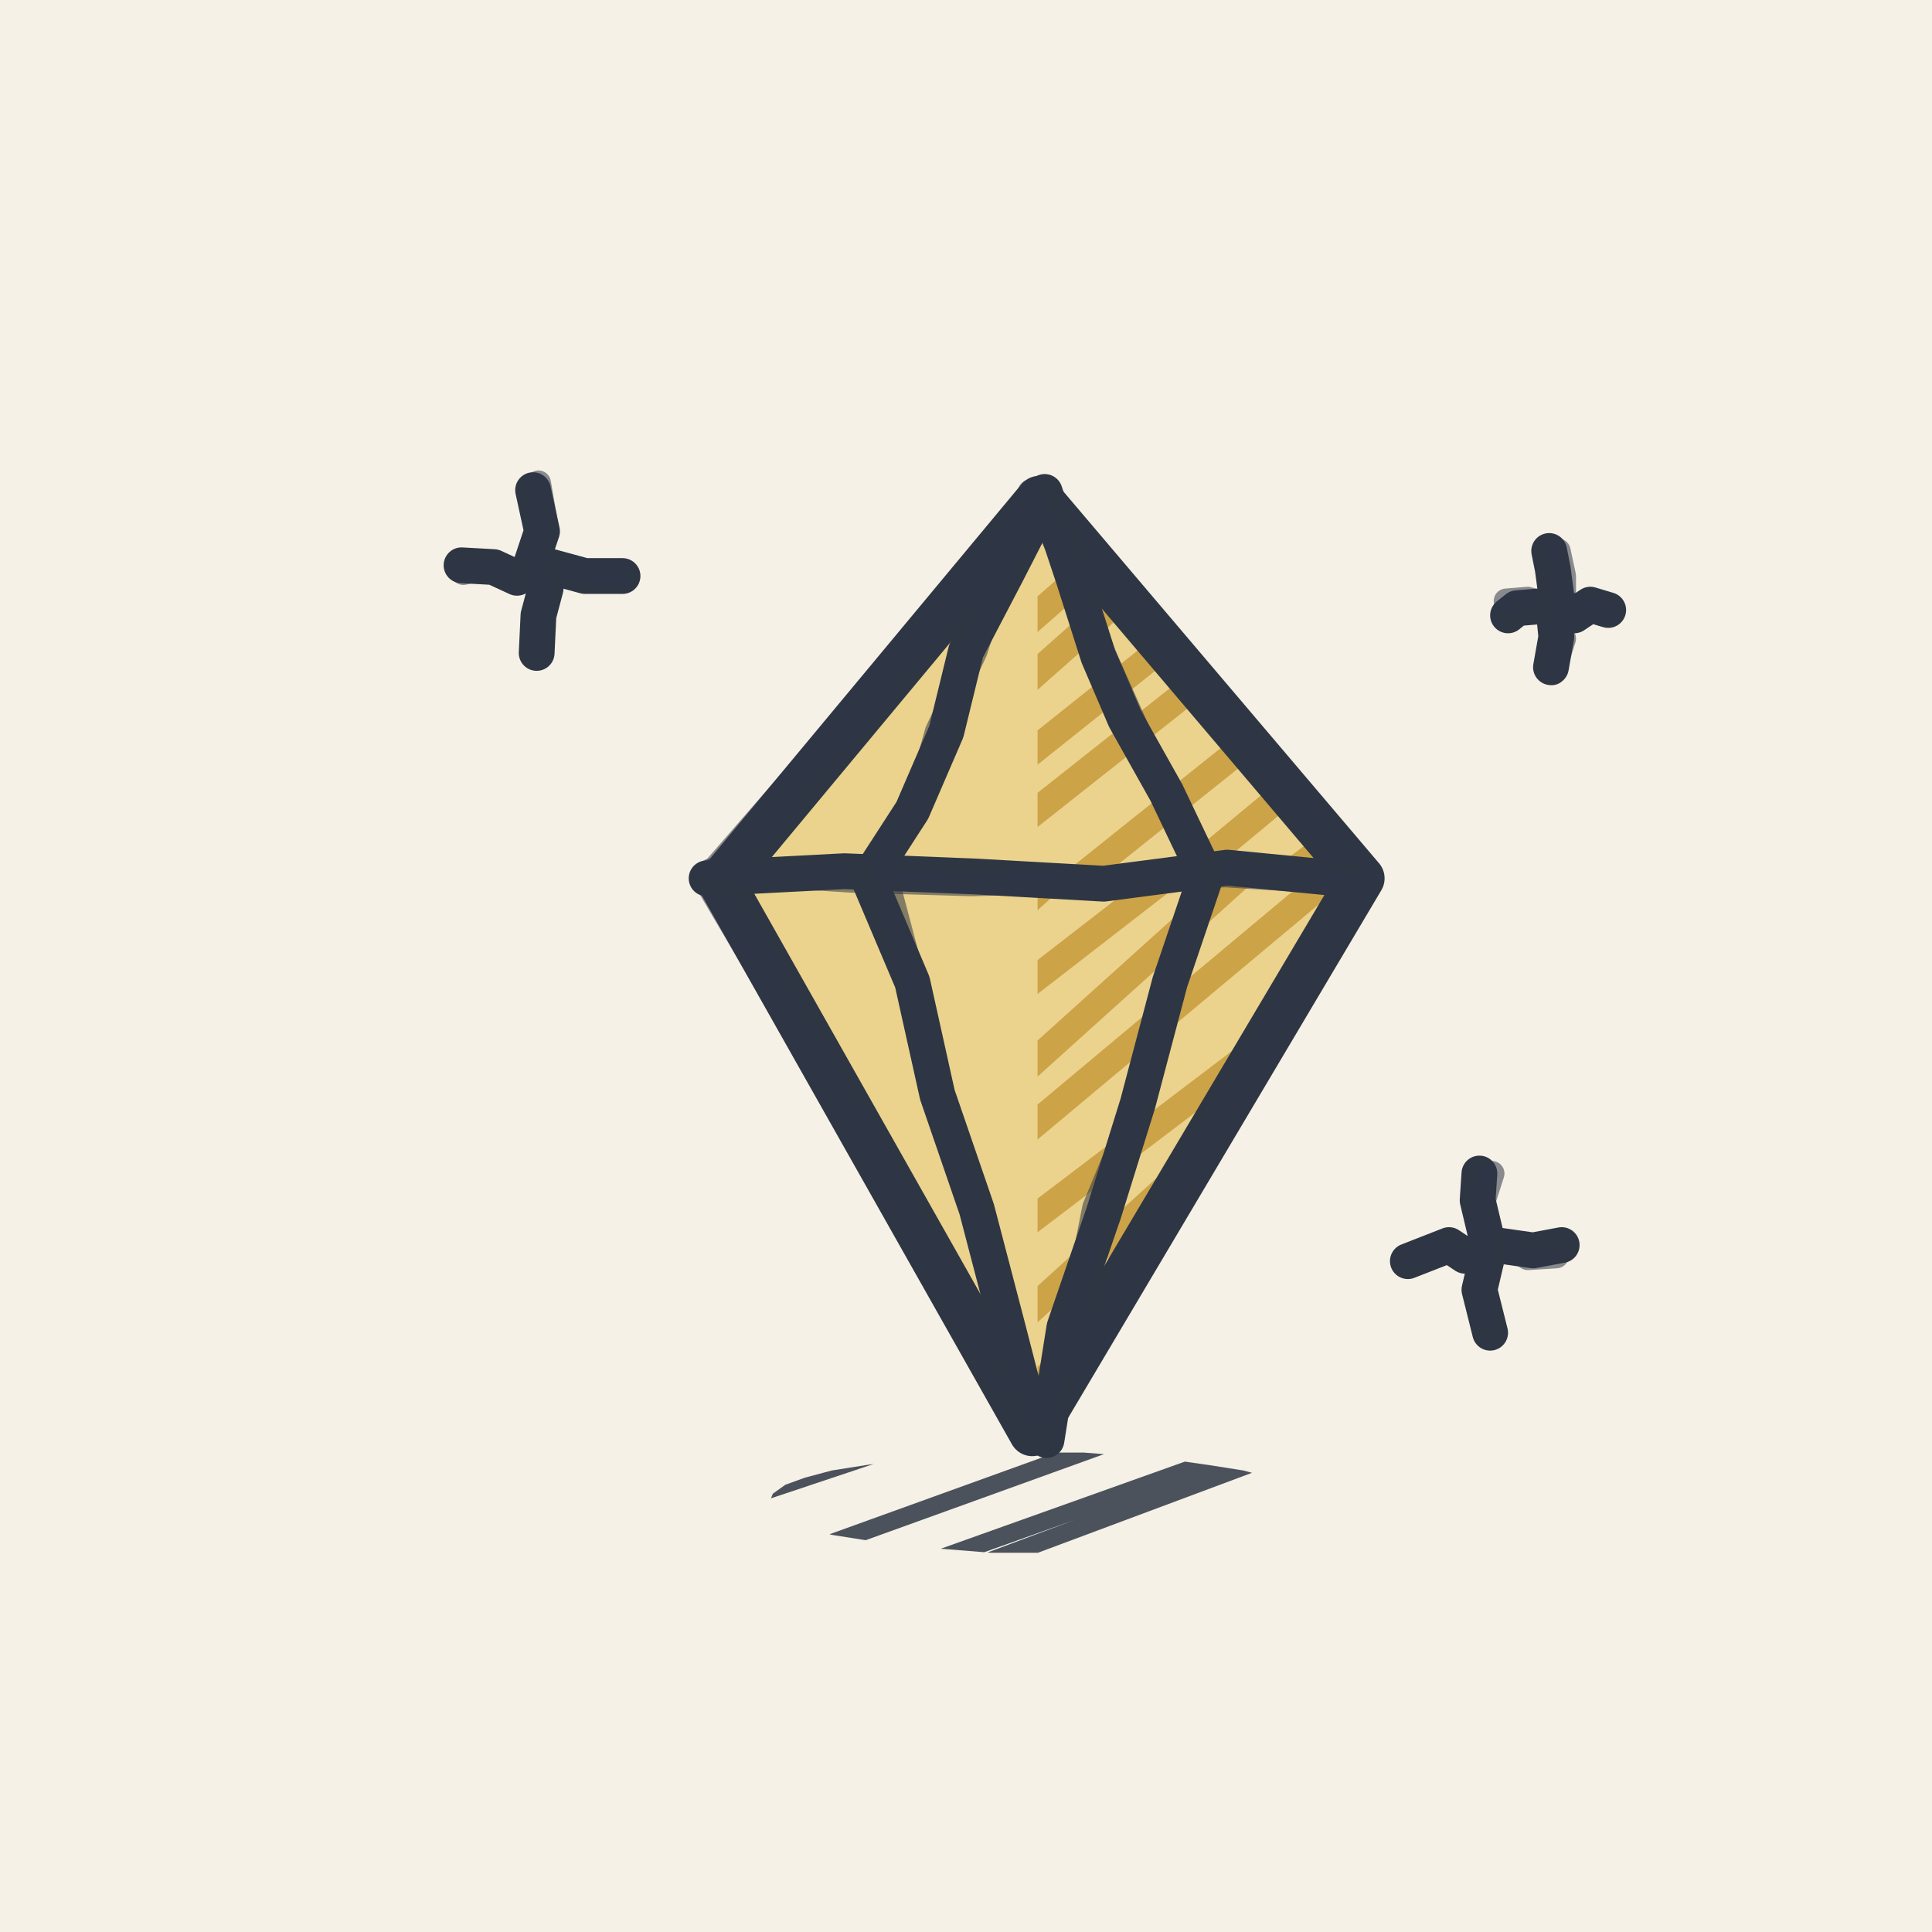
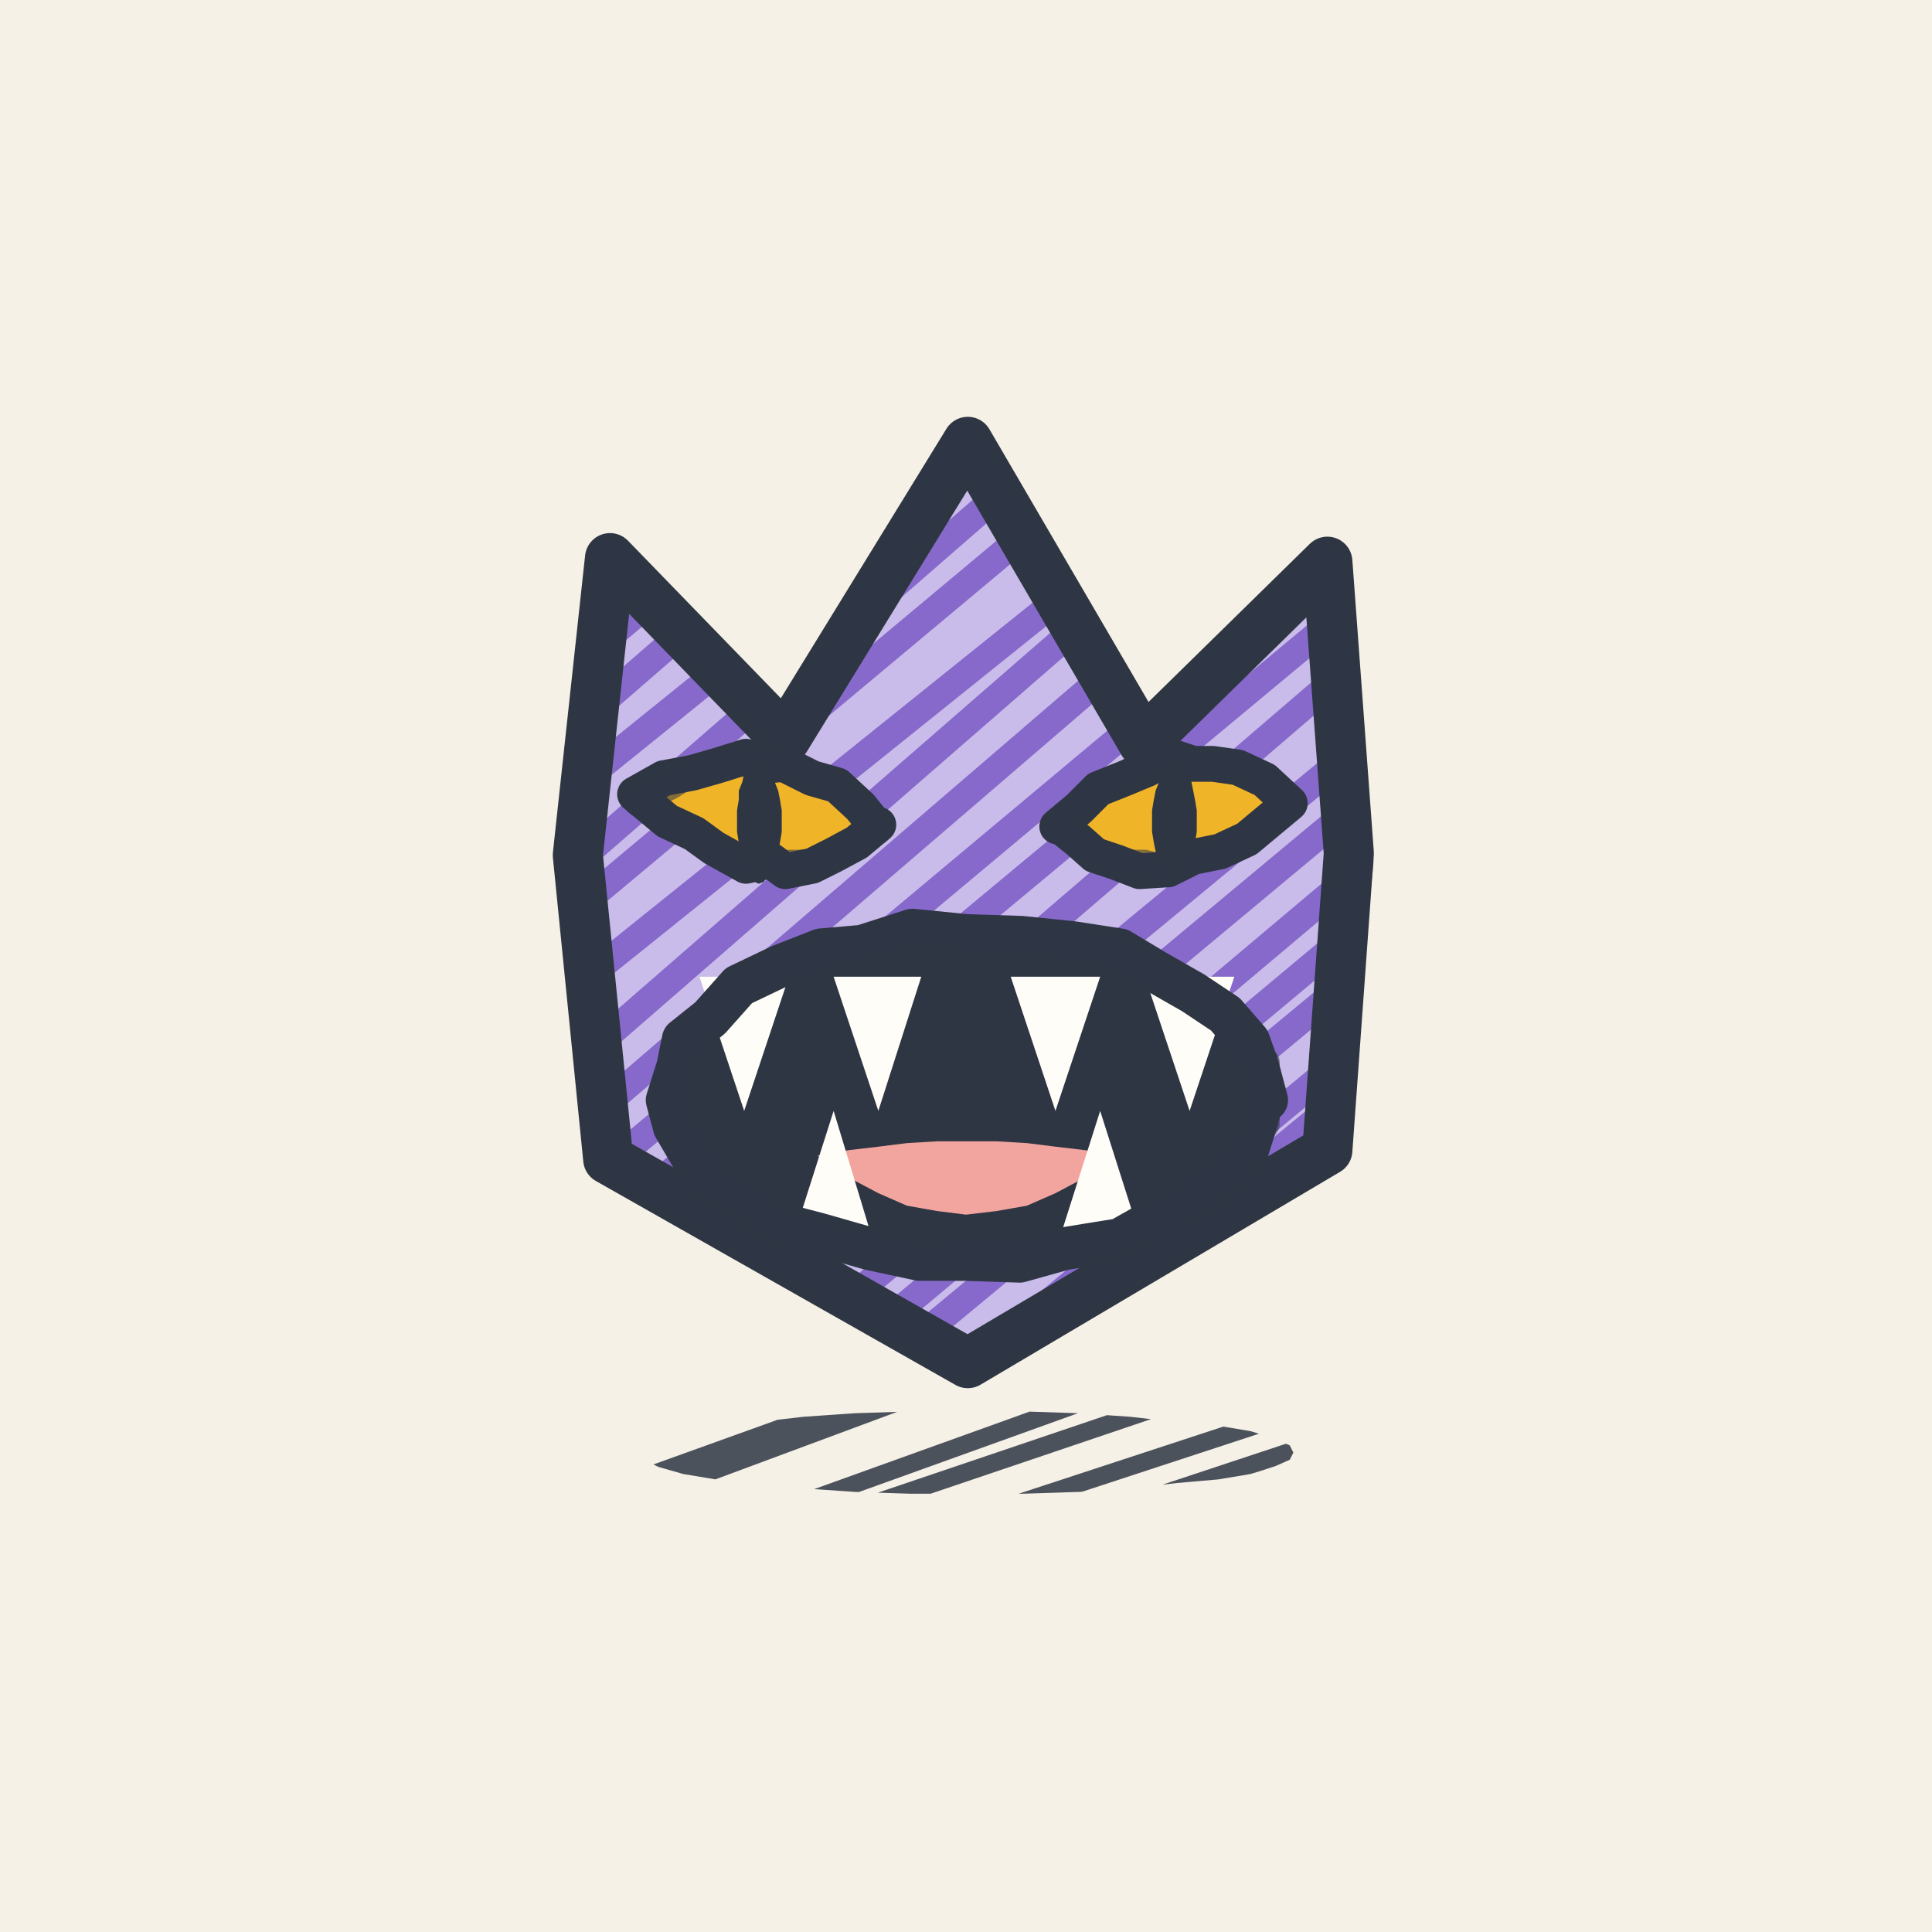
- <svg xmlns="http://www.w3.org/2000/svg" viewBox="0 0 108 108" role="img" aria-label="LoL Live : un cristal hextech">
+ <svg xmlns="http://www.w3.org/2000/svg" viewBox="0 0 108 108" role="img" aria-label="LoL Live : le Baron Nashor">
  <defs>
    <clipPath id="h0">
-       <path d="M73.0 84.0 L72.8 84.5 L72.1 85.0 L71.0 85.4 L69.5 85.8 L67.6 86.1 L65.5 86.4 L63.1 86.6 L60.6 86.8 L58.0 86.8 L55.4 86.8 L52.9 86.6 L50.5 86.4 L48.4 86.1 L46.5 85.8 L45.0 85.4 L43.9 85.0 L43.2 84.5 L43.0 84.0 L43.2 83.5 L43.9 83.0 L45.0 82.6 L46.5 82.2 L48.4 81.9 L50.5 81.6 L52.9 81.4 L55.4 81.2 L58.0 81.2 L60.6 81.2 L63.1 81.4 L65.5 81.6 L67.6 81.9 L69.5 82.2 L71.0 82.6 L72.1 83.0 L72.8 83.5 L73.0 84.0 Z" />
+       <path d="M72.3 81.2 L72.1 81.6 L71.2 82.0 L69.9 82.4 L68.1 82.7 L65.8 82.9 L63.2 83.2 L60.3 83.4 L57.2 83.5 L54.0 83.5 L50.9 83.5 L47.8 83.4 L44.9 83.2 L42.3 82.9 L40.0 82.7 L38.2 82.4 L36.8 82.0 L36.0 81.6 L35.8 81.2 L36.0 80.8 L36.8 80.4 L38.2 80.0 L40.0 79.7 L42.3 79.5 L44.9 79.2 L47.8 79.0 L50.9 78.9 L54.0 78.9 L57.2 78.9 L60.3 79.0 L63.2 79.2 L65.8 79.5 L68.1 79.7 L69.9 80.0 L71.2 80.4 L72.1 80.8 L72.3 81.2 Z" />
    </clipPath>
    <clipPath id="h2">
-       <path d="M58.0 28.0 L76.0 49.0 L58.0 49.0 Z" />
-     </clipPath>
-     <clipPath id="h3">
-       <path d="M58.0 49.0 L76.0 49.0 L58.0 80.0 Z" />
+       <path d="M32.4 48.0 L34.1 31.4 L44.1 41.3 L54.0 24.7 L64.0 41.3 L74.0 31.4 L75.6 48.0 L74.0 64.6 L54.0 76.2 L34.1 64.6 Z" />
    </clipPath>
  </defs>
  <rect width="108" height="108" fill="#F6F1E6" />
-   <path d="M35.8 73.8 L69.2 61.8 M36.9 75.3 L69.2 64.4 M36.8 78.1 L69.3 67.3 M37.6 82.0 L71.9 69.5 M38.7 82.4 L71.9 70.7 M39.6 84.4 L72.5 73.4 M41.1 88.2 L73.5 76.5 M41.4 91.1 L75.3 79.0 M42.4 92.1 L74.8 80.0 M43.5 95.9 L75.9 84.3 M43.7 97.3 L77.9 86.0 M45.5 99.8 L78.4 89.4 M45.6 102.3 L79.8 91.3 M46.6 103.7 L78.6 93.2" fill="none" stroke="#2E3644" stroke-width="1.0" stroke-linecap="round" stroke-linejoin="round" stroke-opacity="0.85" clip-path="url(#h0)" />
-   <path d="M58.0 28.0 L76.0 49.0 L58.0 80.0 L40.0 49.0 Z" fill="#EBD38E" />
-   <path d="M44.8 36.4 L68.3 16.7 M46.9 38.0 L70.7 17.9 M49.5 41.8 L72.5 21.6 M50.4 44.3 L75.1 22.4 M52.6 46.1 L77.9 25.9 M54.3 48.2 L79.6 28.2 M57.2 51.6 L82.6 31.3 M60.4 53.8 L83.2 34.9 M61.6 56.7 L86.8 37.8 M65.0 60.4 L88.5 39.1" fill="none" stroke="#C89B3C" stroke-width="1.5" stroke-linecap="round" stroke-linejoin="round" stroke-opacity="0.85" clip-path="url(#h2)" />
-   <path d="M38.0 63.0 L68.9 36.8 M41.6 64.6 L71.0 38.2 M42.4 66.7 L73.9 42.3 M45.1 70.8 L75.5 43.4 M47.5 71.5 L77.4 46.5 M49.1 74.7 L81.1 50.4 M52.5 77.9 L81.9 51.2 M54.7 80.3 L85.4 53.3 M56.2 83.1 L86.4 58.0 M58.2 85.3 L89.4 59.7 M61.0 88.5 L90.6 62.4 M63.7 90.5 L94.0 65.7" fill="none" stroke="#C89B3C" stroke-width="1.5" stroke-linecap="round" stroke-linejoin="round" stroke-opacity="0.85" clip-path="url(#h3)" />
-   <path d="M58.1 27.9 L76.1 49.1 L57.7 80.1 L40.3 49.3 Z" fill="none" stroke="#2E3644" stroke-width="2.6" stroke-linecap="round" stroke-linejoin="round" />
-   <path d="M58.2 27.9 L76.2 49.1 L58.0 80.2 L39.7 49.2 Z" fill="none" stroke="#2E3644" stroke-width="1.82" stroke-linecap="round" stroke-linejoin="round" stroke-opacity="0.55" />
-   <path d="M39.5 49.1 L47.2 48.7 L54.6 49.0 L61.7 49.4 L68.6 48.5 L75.8 49.2" fill="none" stroke="#2E3644" stroke-width="2.0" stroke-linecap="round" stroke-linejoin="round" />
-   <path d="M39.7 48.7 L47.6 49.2 L54.3 49.4 L61.4 49.2 L68.5 48.9 L76.3 49.4" fill="none" stroke="#2E3644" stroke-width="1.4" stroke-linecap="round" stroke-linejoin="round" stroke-opacity="0.55" />
-   <path d="M58.4 27.9 L56.3 32.0 L54.0 36.4 L52.9 40.9 L51.0 45.3 L48.8 48.7" fill="none" stroke="#2E3644" stroke-width="2.0" stroke-linecap="round" stroke-linejoin="round" />
-   <path d="M58.0 27.8 L55.9 32.1 L54.5 36.4 L52.4 40.9 L51.3 44.8 L48.6 48.5" fill="none" stroke="#2E3644" stroke-width="1.4" stroke-linecap="round" stroke-linejoin="round" stroke-opacity="0.55" />
-   <path d="M58.4 27.5 L60.0 32.3 L61.4 36.7 L62.9 40.2 L65.2 44.3 L67.3 48.7" fill="none" stroke="#2E3644" stroke-width="2.0" stroke-linecap="round" stroke-linejoin="round" />
-   <path d="M57.6 27.5 L59.9 32.1 L61.7 36.6 L63.7 41.1 L65.4 44.5 L67.0 48.7" fill="none" stroke="#2E3644" stroke-width="1.4" stroke-linecap="round" stroke-linejoin="round" stroke-opacity="0.55" />
-   <path d="M48.5 49.0 L51.0 54.9 L52.4 61.2 L54.6 67.6 L56.3 74.1 L57.9 80.3" fill="none" stroke="#2E3644" stroke-width="2.0" stroke-linecap="round" stroke-linejoin="round" />
-   <path d="M49.4 48.6 L51.2 55.4 L52.2 61.4 L54.5 68.0 L56.1 73.9 L58.4 80.3" fill="none" stroke="#2E3644" stroke-width="1.4" stroke-linecap="round" stroke-linejoin="round" stroke-opacity="0.55" />
-   <path d="M67.4 49.0 L65.4 54.9 L63.6 61.7 L61.7 67.8 L59.5 74.2 L58.5 80.5" fill="none" stroke="#2E3644" stroke-width="2.0" stroke-linecap="round" stroke-linejoin="round" />
-   <path d="M67.0 49.3 L65.0 55.6 L63.8 61.2 L61.2 67.5 L59.9 74.1 L58.0 79.5" fill="none" stroke="#2E3644" stroke-width="1.4" stroke-linecap="round" stroke-linejoin="round" stroke-opacity="0.55" />
-   <path d="M25.8 31.6 L27.6 31.7 L28.9 32.3 L30.5 31.6 L32.7 32.2 L34.8 32.2" fill="none" stroke="#2E3644" stroke-width="2.0" stroke-linecap="round" stroke-linejoin="round" />
-   <path d="M25.9 32.0 L27.7 31.6 L28.8 32.0 L30.7 32.2 L32.8 32.0 L34.8 32.1" fill="none" stroke="#2E3644" stroke-width="1.4" stroke-linecap="round" stroke-linejoin="round" stroke-opacity="0.55" />
-   <path d="M29.8 27.4 L30.3 29.7 L29.7 31.5 L30.5 32.9 L30.1 34.4 L30.0 36.5" fill="none" stroke="#2E3644" stroke-width="2.0" stroke-linecap="round" stroke-linejoin="round" />
-   <path d="M30.1 27.0 L30.5 29.3 L29.9 31.4 L30.1 32.9 L30.2 34.3 L30.0 36.4" fill="none" stroke="#2E3644" stroke-width="1.4" stroke-linecap="round" stroke-linejoin="round" stroke-opacity="0.55" />
-   <path d="M84.3 34.4 L84.8 34.0 L86.0 33.9 L88.0 34.4 L88.9 33.8 L89.9 34.1" fill="none" stroke="#2E3644" stroke-width="2.0" stroke-linecap="round" stroke-linejoin="round" />
-   <path d="M84.2 33.6 L85.4 33.5 L86.1 33.7 L87.8 33.8 L88.8 34.1 L89.8 34.2" fill="none" stroke="#2E3644" stroke-width="1.4" stroke-linecap="round" stroke-linejoin="round" stroke-opacity="0.55" />
-   <path d="M86.6 30.8 L86.8 31.8 L87.0 33.3 L86.9 34.6 L87.0 35.6 L86.7 37.3" fill="none" stroke="#2E3644" stroke-width="2.0" stroke-linecap="round" stroke-linejoin="round" />
-   <path d="M87.1 30.8 L87.4 32.2 L87.4 33.1 L87.2 35.0 L87.4 35.7 L86.8 37.6" fill="none" stroke="#2E3644" stroke-width="1.4" stroke-linecap="round" stroke-linejoin="round" stroke-opacity="0.55" />
-   <path d="M78.7 70.5 L81.0 69.6 L81.9 70.2 L83.6 69.6 L85.7 69.9 L87.3 69.6" fill="none" stroke="#2E3644" stroke-width="2.0" stroke-linecap="round" stroke-linejoin="round" />
-   <path d="M78.9 70.2 L80.1 69.7 L82.4 70.4 L84.3 69.6 L85.4 70.3 L87.0 70.2" fill="none" stroke="#2E3644" stroke-width="1.4" stroke-linecap="round" stroke-linejoin="round" stroke-opacity="0.55" />
-   <path d="M82.7 65.6 L82.6 67.1 L83.1 69.2 L83.1 70.4 L82.7 72.1 L83.3 74.5" fill="none" stroke="#2E3644" stroke-width="2.0" stroke-linecap="round" stroke-linejoin="round" />
-   <path d="M83.4 65.6 L82.6 68.1 L83.0 69.5 L82.8 70.8 L83.0 72.3 L83.1 73.5" fill="none" stroke="#2E3644" stroke-width="1.4" stroke-linecap="round" stroke-linejoin="round" stroke-opacity="0.55" />
+   <path d="M28.2 69.3 L66.7 55.4 M29.1 70.6 L66.7 57.5 M29.1 72.9 L66.8 60.0 M29.8 76.1 L69.0 61.8 M30.7 76.5 L69.0 62.8 M31.4 78.0 L69.5 65.0 M32.6 81.3 L70.3 67.6 M32.9 83.7 L71.8 69.7 M33.7 84.5 L71.4 70.5 M34.6 87.7 L72.4 74.1 M34.8 88.8 L74.1 75.5 M36.3 90.8 L74.4 78.3 M36.4 93.0 L75.6 80.0 M37.2 94.1 L74.6 81.5 M38.3 96.2 L75.4 82.9 M39.0 97.2 L76.3 83.6 M40.1 100.1 L76.7 86.4 M39.8 101.7 L77.9 86.7 M40.3 103.0 L79.0 89.4 M40.7 104.5 L79.3 91.0" fill="none" stroke="#2E3644" stroke-width="1.0" stroke-linecap="round" stroke-linejoin="round" stroke-opacity="0.85" clip-path="url(#h0)" />
+   <path d="M32.4 48.0 L34.1 31.4 L44.1 41.3 L54.0 24.7 L64.0 41.3 L74.0 31.4 L75.6 48.0 L74.0 64.6 L54.0 76.2 L34.1 64.6 Z" fill="#C9BBEA" />
+   <path d="M4.1 46.1 L59.2 0.7 M6.9 47.8 L59.7 3.7 M7.9 50.2 L62.7 6.1 M10.6 53.3 L64.1 7.2 M10.7 55.3 L65.0 9.5 M13.6 56.7 L66.7 10.6 M14.3 58.4 L69.2 14.1 M16.6 61.8 L70.5 14.9 M18.5 62.3 L72.1 17.5 M19.8 65.1 L75.1 20.7 M22.7 67.7 L75.8 21.5 M24.6 69.7 L78.7 23.2 M25.7 72.1 L79.5 27.1 M27.4 73.9 L82.0 28.5 M29.8 76.5 L83.0 30.8 M31.9 78.1 L85.9 33.5 M33.4 80.3 L87.3 35.4 M34.9 83.2 L89.4 37.3 M36.8 84.5 L90.4 39.7 M38.4 85.5 L92.2 40.9 M40.0 88.2 L93.9 43.6 M40.5 89.8 L95.7 44.4 M43.7 92.4 L96.9 47.4 M44.9 93.7 L98.6 49.3 M47.4 96.4 L100.9 51.0 M48.3 99.1 L103.0 53.5" fill="none" stroke="#7A5BC4" stroke-width="1.5" stroke-linecap="round" stroke-linejoin="round" stroke-opacity="0.85" clip-path="url(#h2)" />
+   <path d="M32.3 47.8 L34.1 31.2 L43.9 41.3 L54.1 24.7 L63.9 41.5 L74.2 31.4 L75.4 47.7 L74.2 64.3 L54.1 76.2 L34.0 64.8 Z" fill="none" stroke="#2E3644" stroke-width="2.8" stroke-linecap="round" stroke-linejoin="round" />
+   <path d="M32.2 47.7 L34.1 31.1 L44.2 41.2 L53.8 24.5 L64.1 41.3 L74.1 31.5 L75.8 48.2 L74.1 64.4 L54.0 76.1 L33.9 64.6 Z" fill="none" stroke="#2E3644" stroke-width="1.96" stroke-linecap="round" stroke-linejoin="round" stroke-opacity="0.55" />
+   <path d="M70.7 61.3 L70.4 62.8 L69.7 64.4 L68.4 65.8 L66.7 67.2 L64.8 68.2 L62.3 69.2 L59.7 69.8 L56.9 70.2 L54.0 70.4 L51.1 70.2 L48.4 69.8 L45.7 69.2 L43.3 68.2 L41.3 67.2 L39.7 65.8 L38.4 64.4 L37.7 62.8 L37.4 61.3 L37.7 59.7 L38.4 58.1 L39.7 56.7 L41.3 55.4 L43.3 54.3 L45.7 53.4 L48.4 52.7 L51.1 52.3 L54.0 52.1 L56.9 52.3 L59.7 52.7 L62.3 53.4 L64.8 54.3 L66.7 55.4 L68.4 56.7 L69.7 58.1 L70.4 59.7 L70.7 61.3 Z" fill="#2E3644" />
+   <path d="M45.7 64.6 L47.4 65.8 L49.1 66.7 L50.7 67.4 L52.4 67.7 L54.0 67.9 L55.7 67.7 L57.4 67.4 L59.0 66.7 L60.7 65.8 L62.3 64.6 L60.7 64.3 L59.0 64.1 L57.4 63.9 L55.7 63.8 L54.0 63.8 L52.4 63.8 L50.7 63.9 L49.1 64.1 L47.4 64.3 L45.7 64.6 Z" fill="#F2A59E" />
+   <path d="M39.1 54.6 L44.1 54.6 L41.6 62.1 Z" fill="#FFFDF8" />
+   <path d="M46.6 54.6 L51.5 54.6 L49.1 62.1 Z" fill="#FFFDF8" />
+   <path d="M56.5 54.6 L61.5 54.6 L59.0 62.1 Z" fill="#FFFDF8" />
+   <path d="M64.0 54.6 L69.0 54.6 L66.5 62.1 Z" fill="#FFFDF8" />
+   <path d="M44.5 68.7 L48.6 68.7 L46.6 62.1 Z" fill="#FFFDF8" />
+   <path d="M59.4 68.7 L63.6 68.7 L61.5 62.1 Z" fill="#FFFDF8" />
+   <path d="M70.7 61.1 L70.2 62.8 L69.7 64.4 L68.5 66.0 L66.7 67.3 L64.9 68.0 L62.6 69.3 L59.5 69.8 L57.0 70.5 L54.0 70.4 L51.4 70.4 L48.6 69.8 L45.8 69.0 L43.5 68.4 L41.4 67.2 L39.5 66.1 L38.7 64.7 L37.7 63.0 L37.3 61.5 L37.9 59.6 L38.2 58.1 L39.7 56.9 L41.3 55.1 L43.6 54.0 L45.9 53.1 L48.2 52.9 L51.0 52.0 L54.0 52.3 L57.1 52.4 L60.0 52.7 L62.6 53.1 L64.6 54.3 L66.7 55.5 L68.5 56.7 L69.8 58.2 L70.3 59.6 L70.8 61.5 Z" fill="none" stroke="#2E3644" stroke-width="2.4" stroke-linecap="round" stroke-linejoin="round" />
+   <path d="M70.5 61.4 L70.7 62.8 L69.7 64.3 L68.4 65.8 L66.8 66.8 L65.0 68.2 L62.3 69.3 L59.8 69.8 L57.0 70.0 L54.0 70.3 L51.4 70.5 L48.2 69.8 L45.5 69.2 L43.6 68.5 L41.3 67.0 L39.5 65.9 L38.7 64.2 L37.8 62.6 L37.3 61.1 L37.8 59.6 L38.3 58.2 L39.4 56.9 L41.1 55.4 L43.2 54.1 L45.7 53.3 L48.3 52.6 L51.1 52.0 L53.9 52.2 L57.0 52.3 L59.9 52.7 L62.5 53.2 L64.8 54.5 L67.0 55.3 L68.3 56.9 L69.5 58.4 L70.7 59.4 L70.5 61.4 Z" fill="none" stroke="#2E3644" stroke-width="1.68" stroke-linecap="round" stroke-linejoin="round" stroke-opacity="0.55" />
+   <path d="M49.1 46.3 L47.9 45.1 L46.6 44.2 L45.4 43.4 L44.2 42.8 L42.8 42.6 L41.5 42.5 L40.1 42.7 L38.7 43.2 L37.3 43.7 L35.8 44.7 L37.3 45.9 L38.7 46.8 L40.1 47.6 L41.5 48.1 L42.8 48.4 L44.2 48.5 L45.4 48.2 L46.6 47.8 L47.9 47.2 L49.1 46.3 Z" fill="#F0B429" />
+   <path d="M48.9 46.1 L48.1 45.1 L46.8 43.9 L45.4 43.5 L43.8 42.7 L42.9 42.8 L41.7 42.3 L40.1 42.8 L38.7 43.2 L37.1 43.5 L35.5 44.4 L37.3 45.9 L38.8 46.6 L39.9 47.4 L41.7 48.4 L43.1 48.1 L43.9 48.7 L45.4 48.4 L46.6 47.8 L47.9 47.1 L49.1 46.1 Z" fill="none" stroke="#2E3644" stroke-width="2.0" stroke-linecap="round" stroke-linejoin="round" />
+   <path d="M49.1 46.5 L47.7 45.1 L46.8 44.1 L45.2 43.2 L44.2 42.6 L43.1 42.7 L41.6 42.7 L40.2 42.7 L38.8 43.2 L37.5 44.0 L35.6 44.9 L37.4 46.1 L38.8 46.8 L40.3 47.8 L41.6 48.2 L43.0 48.3 L44.2 48.2 L45.3 48.2 L46.4 47.7 L48.0 47.2 L48.9 46.6 Z" fill="none" stroke="#2E3644" stroke-width="1.4" stroke-linecap="round" stroke-linejoin="round" stroke-opacity="0.55" />
+   <path d="M43.7 45.9 L43.7 46.5 L43.6 47.1 L43.5 47.6 L43.3 48.1 L43.2 48.6 L43.1 48.9 L42.8 49.1 L42.7 49.3 L42.4 49.4 L42.2 49.3 L42.0 49.1 L41.7 48.9 L41.6 48.6 L41.5 48.1 L41.3 47.6 L41.3 47.1 L41.2 46.5 L41.2 45.9 L41.2 45.3 L41.3 44.7 L41.3 44.2 L41.5 43.7 L41.6 43.2 L41.7 42.9 L42.0 42.7 L42.2 42.5 L42.4 42.4 L42.7 42.5 L42.8 42.7 L43.1 42.9 L43.2 43.2 L43.3 43.7 L43.5 44.2 L43.6 44.7 L43.7 45.3 L43.7 45.9 Z" fill="#2E3644" />
+   <path d="M59.0 46.3 L60.2 45.1 L61.4 44.2 L62.7 43.4 L63.9 42.8 L65.3 42.6 L66.6 42.5 L68.0 42.7 L69.4 43.2 L70.8 43.7 L72.3 44.7 L70.8 45.9 L69.4 46.8 L68.0 47.6 L66.6 48.1 L65.3 48.4 L63.9 48.5 L62.7 48.2 L61.4 47.8 L60.2 47.2 L59.0 46.3 Z" fill="#F0B429" />
+   <path d="M59.1 46.2 L60.3 45.2 L61.4 44.1 L62.9 43.5 L64.1 43.0 L65.5 42.3 L66.7 42.7 L67.8 42.7 L69.2 42.9 L70.7 43.6 L72.1 44.9 L70.9 45.9 L69.7 46.9 L68.2 47.6 L66.7 47.9 L65.3 48.6 L63.7 48.7 L62.4 48.2 L61.2 47.8 L60.3 47.0 L59.3 46.2 Z" fill="none" stroke="#2E3644" stroke-width="2.0" stroke-linecap="round" stroke-linejoin="round" />
+   <path d="M59.0 46.4 L60.1 45.0 L61.5 44.2 L62.5 43.5 L63.8 42.6 L65.1 42.3 L66.4 42.7 L67.9 42.9 L69.6 42.8 L71.2 44.1 L72.1 44.9 L70.8 45.8 L69.7 46.7 L68.0 47.8 L66.7 48.1 L65.5 48.6 L64.0 48.2 L62.8 48.2 L61.3 47.6 L60.2 47.0 L59.0 46.4 Z" fill="none" stroke="#2E3644" stroke-width="1.4" stroke-linecap="round" stroke-linejoin="round" stroke-opacity="0.55" />
+   <path d="M66.9 45.9 L66.9 46.5 L66.8 47.1 L66.7 47.6 L66.6 48.1 L66.5 48.6 L66.3 48.9 L66.1 49.1 L65.9 49.3 L65.7 49.4 L65.4 49.3 L65.3 49.1 L65.0 48.9 L64.8 48.6 L64.8 48.1 L64.6 47.6 L64.5 47.1 L64.4 46.5 L64.4 45.9 L64.4 45.3 L64.5 44.7 L64.6 44.2 L64.8 43.7 L64.8 43.2 L65.0 42.9 L65.3 42.7 L65.4 42.5 L65.7 42.4 L65.9 42.5 L66.1 42.7 L66.3 42.9 L66.5 43.2 L66.6 43.7 L66.7 44.2 L66.8 44.7 L66.9 45.3 L66.9 45.9 Z" fill="#2E3644" />
</svg>
